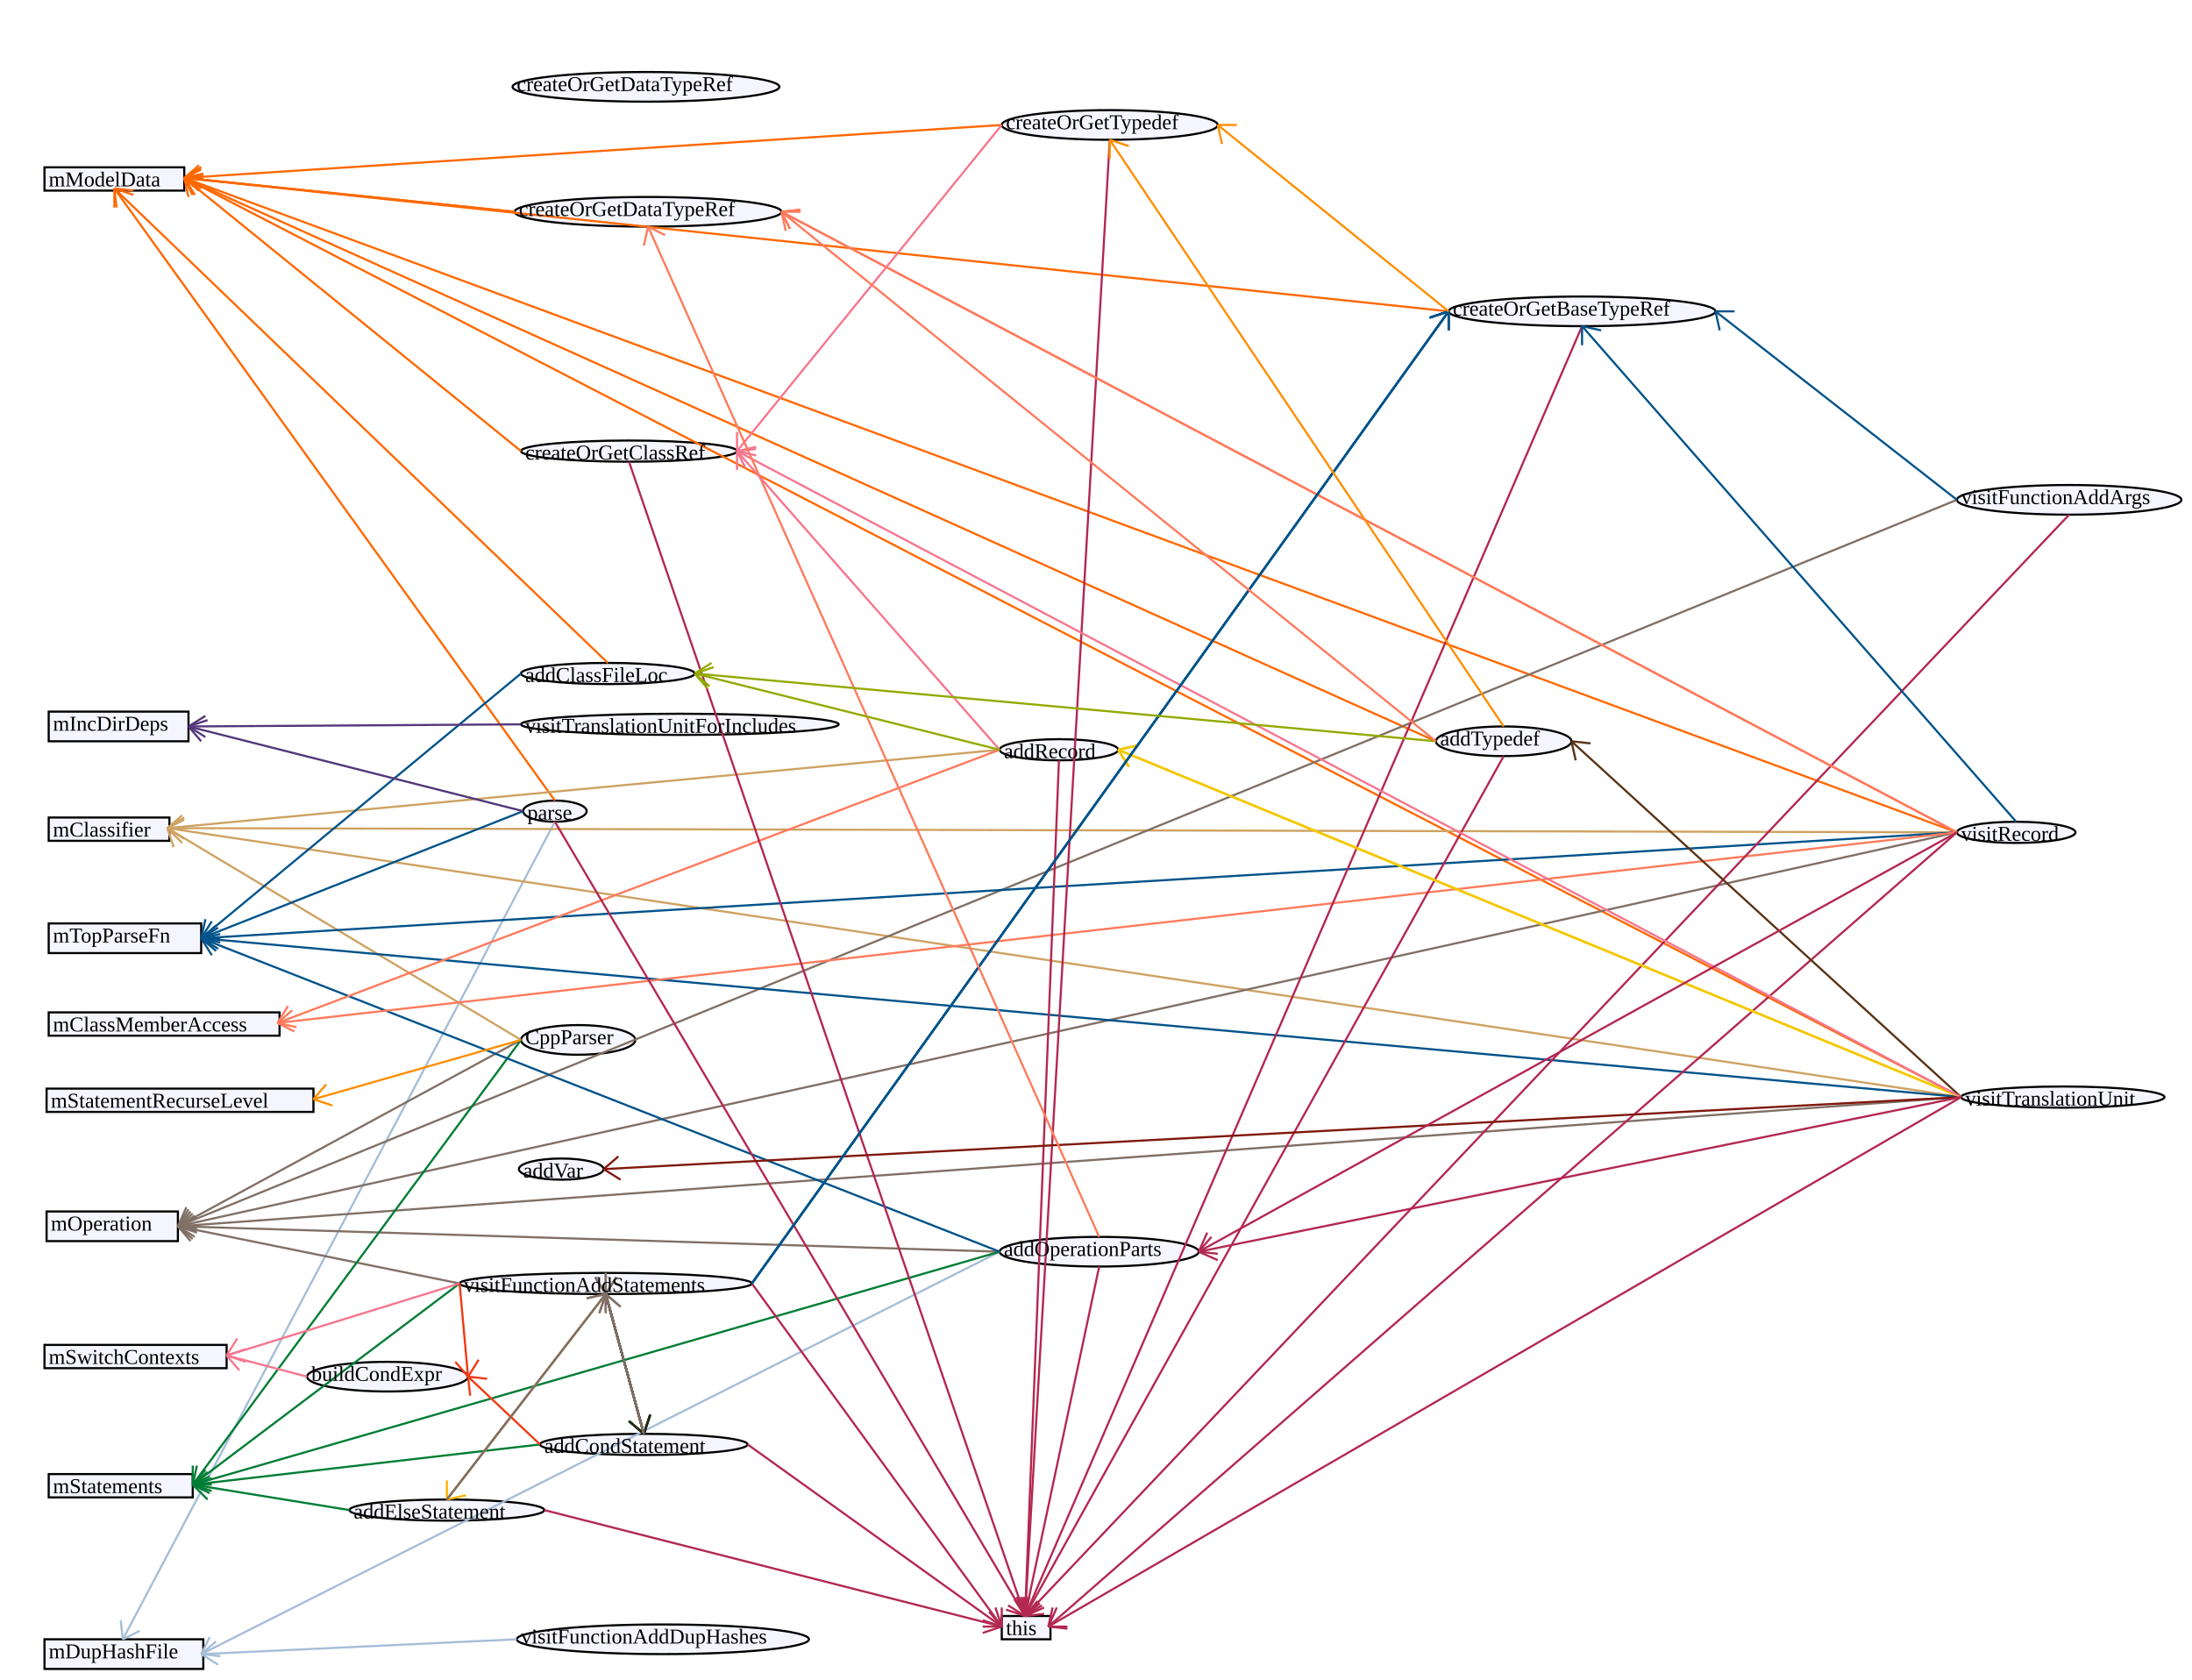
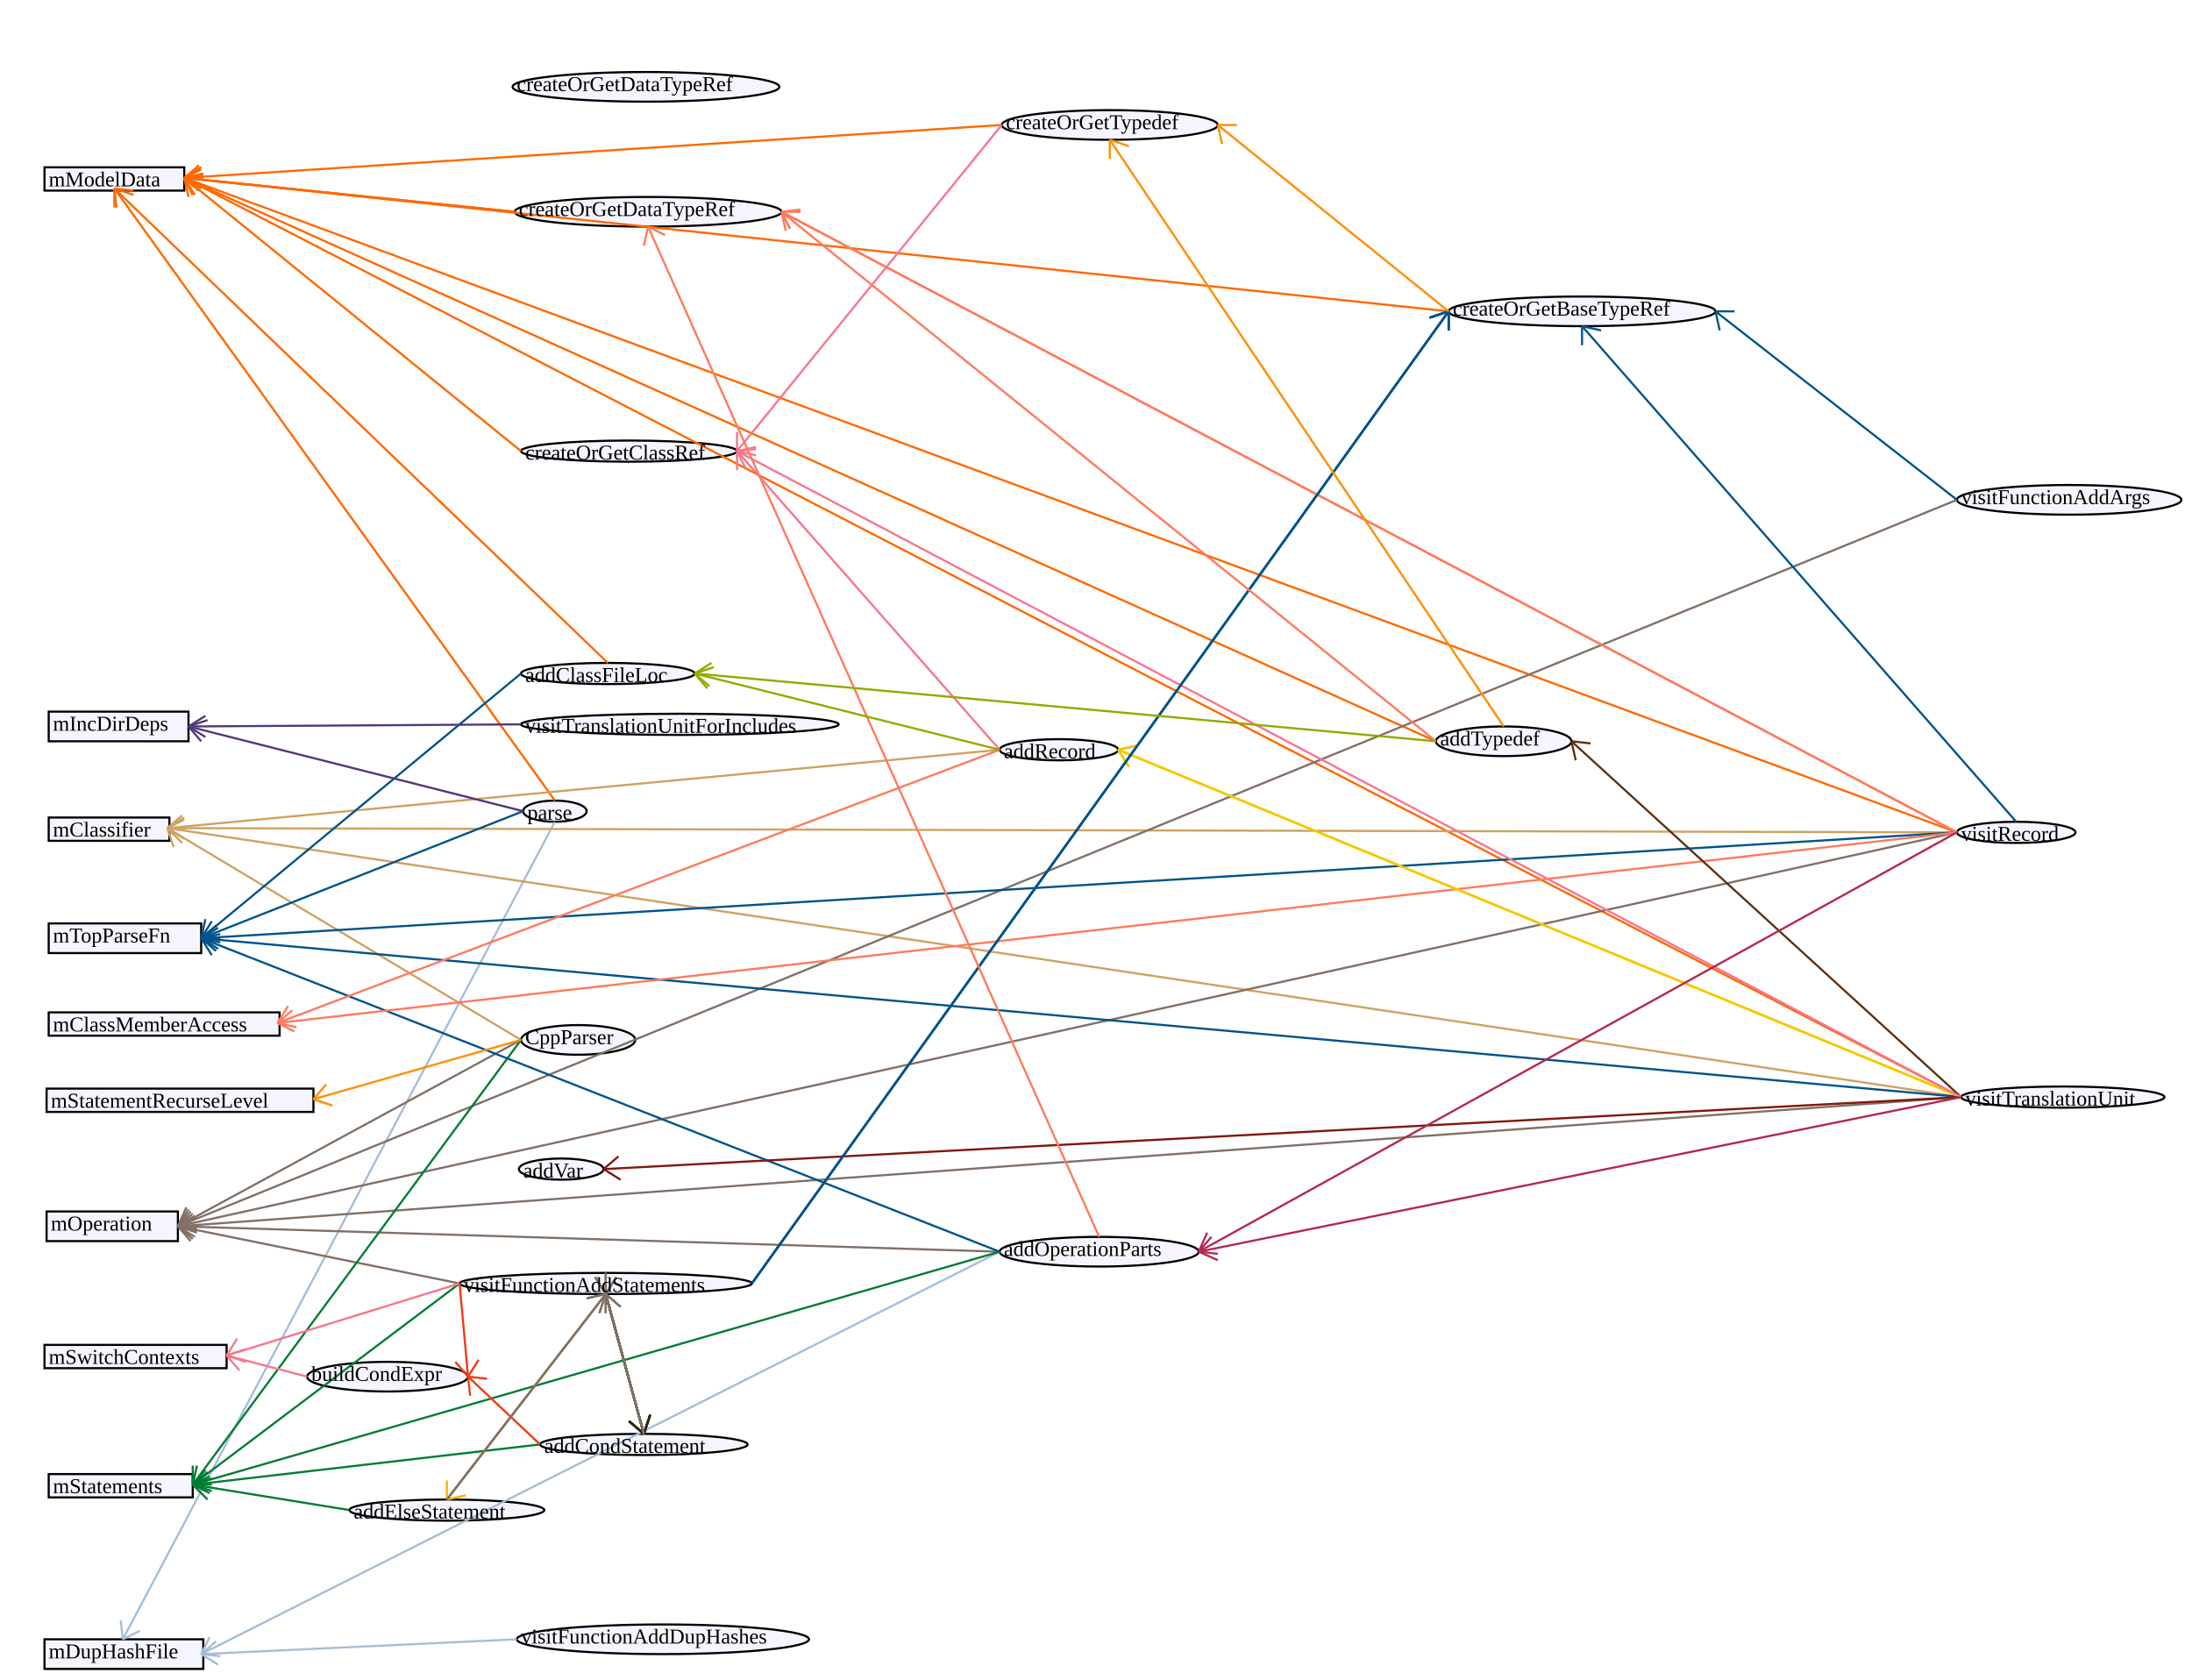
- <svg xmlns="http://www.w3.org/2000/svg" version="1.1" width="1035" height="793">
-   <g fill="#f5f5ff" stroke="#000000" style="stroke-width:1">
-     <ellipse cx="262" cy="383" rx="15" ry="5" />
-     <ellipse cx="974" cy="518" rx="48" ry="5" />
-     <ellipse cx="321" cy="342" rx="75" ry="5" />
-     <ellipse cx="952" cy="393" rx="28" ry="5" />
-     <ellipse cx="977" cy="236" rx="53" ry="7" />
-     <ellipse cx="286" cy="606" rx="69" ry="5" />
-     <ellipse cx="313" cy="774" rx="69" ry="7" />
-     <ellipse cx="297" cy="213" rx="51" ry="5" />
-     <ellipse cx="747" cy="147" rx="63" ry="7" />
-     <ellipse cx="306" cy="100" rx="63" ry="7" />
-     <ellipse cx="305" cy="41" rx="63" ry="7" />
-     <ellipse cx="524" cy="59" rx="51" ry="7" />
-     <ellipse cx="519" cy="591" rx="47" ry="7" />
-     <ellipse cx="500" cy="354" rx="28" ry="5" />
-     <ellipse cx="265" cy="552" rx="20" ry="5" />
-     <ellipse cx="287" cy="318" rx="41" ry="5" />
-     <ellipse cx="710" cy="350" rx="32" ry="7" />
-     <ellipse cx="183" cy="650" rx="38" ry="7" />
-     <ellipse cx="304" cy="682" rx="49" ry="5" />
-     <ellipse cx="211" cy="713" rx="46" ry="5" />
-     <ellipse cx="273" cy="491" rx="27" ry="7" />
-     <rect x="21" y="79" width="66" height="11" />
-     <rect x="21" y="774" width="75" height="14" />
-     <rect x="23" y="386" width="57" height="11" />
-     <rect x="22" y="572" width="62" height="14" />
-     <rect x="23" y="696" width="68" height="11" />
-     <rect x="21" y="635" width="86" height="11" />
-     <rect x="23" y="436" width="72" height="14" />
-     <rect x="23" y="478" width="109" height="11" />
-     <rect x="23" y="336" width="66" height="14" />
-     <rect x="22" y="514" width="126" height="11" />
-     <rect x="473" y="763" width="23" height="11" />
-     <g fill="#f5f5ff" stroke="#ff6800" style="stroke-width:1">
-       <line x1="54" y1="89" x2="262" y2="378" />
-       <line x1="54" y1="89" x2="63" y2="92" />
-       <line x1="54" y1="89" x2="54" y2="98" />
-       <line x1="87" y1="84" x2="926" y2="518" />
-       <line x1="87" y1="84" x2="96" y2="83" />
-       <line x1="87" y1="84" x2="91" y2="92" />
-       <line x1="87" y1="84" x2="924" y2="393" />
-       <line x1="87" y1="84" x2="96" y2="82" />
-       <line x1="87" y1="84" x2="92" y2="92" />
-       <line x1="87" y1="84" x2="246" y2="213" />
-       <line x1="87" y1="84" x2="96" y2="84" />
-       <line x1="87" y1="84" x2="89" y2="93" />
-       <line x1="87" y1="84" x2="684" y2="147" />
-       <line x1="87" y1="84" x2="95" y2="80" />
-       <line x1="87" y1="84" x2="94" y2="90" />
-       <line x1="87" y1="84" x2="243" y2="100" />
-       <line x1="87" y1="84" x2="95" y2="79" />
-       <line x1="87" y1="84" x2="94" y2="90" />
-       <line x1="87" y1="84" x2="243" y2="100" />
-       <line x1="87" y1="84" x2="95" y2="79" />
-       <line x1="87" y1="84" x2="94" y2="90" />
-       <line x1="87" y1="84" x2="473" y2="59" />
-       <line x1="87" y1="84" x2="94" y2="78" />
-       <line x1="87" y1="84" x2="95" y2="89" />
-       <line x1="54" y1="89" x2="287" y2="313" />
-       <line x1="54" y1="89" x2="63" y2="90" />
-       <line x1="54" y1="89" x2="55" y2="98" />
-       <line x1="87" y1="84" x2="678" y2="350" />
-       <line x1="87" y1="84" x2="96" y2="82" />
-       <line x1="87" y1="84" x2="91" y2="92" />
-     </g>
-     <g fill="#f5f5ff" stroke="#a6bdd7" style="stroke-width:1">
-       <line x1="58" y1="774" x2="262" y2="388" />
-       <line x1="58" y1="774" x2="57" y2="765" />
-       <line x1="58" y1="774" x2="66" y2="770" />
-       <line x1="95" y1="781" x2="244" y2="774" />
-       <line x1="95" y1="781" x2="102" y2="775" />
-       <line x1="95" y1="781" x2="103" y2="786" />
-       <line x1="95" y1="781" x2="472" y2="591" />
-       <line x1="95" y1="781" x2="99" y2="773" />
-       <line x1="95" y1="781" x2="104" y2="782" />
-     </g>
-     <g fill="#f5f5ff" stroke="#cea262" style="stroke-width:1">
-       <line x1="79" y1="391" x2="926" y2="518" />
-       <line x1="79" y1="391" x2="87" y2="387" />
-       <line x1="79" y1="391" x2="86" y2="398" />
-       <line x1="79" y1="391" x2="924" y2="393" />
-       <line x1="79" y1="391" x2="87" y2="386" />
-       <line x1="79" y1="391" x2="87" y2="396" />
-       <line x1="79" y1="391" x2="472" y2="354" />
-       <line x1="79" y1="391" x2="86" y2="385" />
-       <line x1="79" y1="391" x2="87" y2="396" />
-       <line x1="79" y1="391" x2="246" y2="491" />
-       <line x1="79" y1="391" x2="88" y2="391" />
-       <line x1="79" y1="391" x2="82" y2="400" />
-     </g>
-     <g fill="#f5f5ff" stroke="#817066" style="stroke-width:1">
-       <line x1="84" y1="579" x2="926" y2="518" />
-       <line x1="84" y1="579" x2="91" y2="573" />
-       <line x1="84" y1="579" x2="92" y2="584" />
-       <line x1="84" y1="579" x2="924" y2="393" />
-       <line x1="84" y1="579" x2="90" y2="572" />
-       <line x1="84" y1="579" x2="93" y2="582" />
-       <line x1="84" y1="579" x2="924" y2="236" />
-       <line x1="84" y1="579" x2="89" y2="571" />
-       <line x1="84" y1="579" x2="93" y2="581" />
-       <line x1="84" y1="579" x2="217" y2="606" />
-       <line x1="84" y1="579" x2="93" y2="575" />
-       <line x1="84" y1="579" x2="90" y2="586" />
-       <line x1="84" y1="579" x2="472" y2="591" />
-       <line x1="84" y1="579" x2="92" y2="574" />
-       <line x1="84" y1="579" x2="91" y2="585" />
-       <line x1="84" y1="579" x2="246" y2="491" />
-       <line x1="84" y1="579" x2="88" y2="570" />
-       <line x1="84" y1="579" x2="93" y2="580" />
-     </g>
-     <g fill="#f5f5ff" stroke="#007d34" style="stroke-width:1">
-       <line x1="91" y1="701" x2="217" y2="606" />
-       <line x1="91" y1="701" x2="93" y2="692" />
-       <line x1="91" y1="701" x2="100" y2="701" />
-       <line x1="91" y1="701" x2="472" y2="591" />
-       <line x1="91" y1="701" x2="97" y2="694" />
-       <line x1="91" y1="701" x2="100" y2="704" />
-       <line x1="91" y1="701" x2="255" y2="682" />
-       <line x1="91" y1="701" x2="98" y2="695" />
-       <line x1="91" y1="701" x2="99" y2="705" />
-       <line x1="91" y1="701" x2="165" y2="713" />
-       <line x1="91" y1="701" x2="99" y2="697" />
-       <line x1="91" y1="701" x2="98" y2="708" />
-       <line x1="91" y1="701" x2="246" y2="491" />
-       <line x1="91" y1="701" x2="91" y2="692" />
-       <line x1="91" y1="701" x2="100" y2="698" />
-     </g>
-     <g fill="#f5f5ff" stroke="#f6768e" style="stroke-width:1">
-       <line x1="107" y1="640" x2="217" y2="606" />
-       <line x1="107" y1="640" x2="112" y2="632" />
-       <line x1="107" y1="640" x2="116" y2="643" />
-       <line x1="107" y1="640" x2="145" y2="650" />
-       <line x1="107" y1="640" x2="116" y2="637" />
-       <line x1="107" y1="640" x2="113" y2="647" />
-     </g>
-     <g fill="#f5f5ff" stroke="#00538a" style="stroke-width:1">
-       <line x1="95" y1="443" x2="247" y2="383" />
-       <line x1="95" y1="443" x2="100" y2="435" />
-       <line x1="95" y1="443" x2="104" y2="445" />
-       <line x1="95" y1="443" x2="926" y2="518" />
-       <line x1="95" y1="443" x2="103" y2="438" />
-       <line x1="95" y1="443" x2="102" y2="449" />
-       <line x1="95" y1="443" x2="924" y2="393" />
-       <line x1="95" y1="443" x2="102" y2="437" />
-       <line x1="95" y1="443" x2="103" y2="448" />
-       <line x1="95" y1="443" x2="472" y2="591" />
-       <line x1="95" y1="443" x2="104" y2="441" />
-       <line x1="95" y1="443" x2="100" y2="451" />
-       <line x1="95" y1="443" x2="246" y2="318" />
-       <line x1="95" y1="443" x2="97" y2="434" />
-       <line x1="95" y1="443" x2="104" y2="443" />
-     </g>
-     <g fill="#f5f5ff" stroke="#ff7a5c" style="stroke-width:1">
-       <line x1="131" y1="483" x2="924" y2="393" />
-       <line x1="131" y1="483" x2="138" y2="477" />
-       <line x1="131" y1="483" x2="139" y2="487" />
-       <line x1="131" y1="483" x2="472" y2="354" />
-       <line x1="131" y1="483" x2="136" y2="475" />
-       <line x1="131" y1="483" x2="140" y2="485" />
-     </g>
-     <g fill="#f5f5ff" stroke="#53377a" style="stroke-width:1">
-       <line x1="89" y1="343" x2="247" y2="383" />
-       <line x1="89" y1="343" x2="98" y2="340" />
-       <line x1="89" y1="343" x2="95" y2="350" />
-       <line x1="89" y1="343" x2="246" y2="342" />
-       <line x1="89" y1="343" x2="97" y2="338" />
-       <line x1="89" y1="343" x2="97" y2="348" />
-     </g>
-     <g fill="#f5f5ff" stroke="#ff8e00" style="stroke-width:1">
-       <line x1="148" y1="519" x2="246" y2="491" />
-       <line x1="148" y1="519" x2="154" y2="512" />
-       <line x1="148" y1="519" x2="157" y2="522" />
-     </g>
-     <g fill="#f5f5ff" stroke="#b32851" style="stroke-width:1">
-       <line x1="484" y1="763" x2="262" y2="388" />
-       <line x1="484" y1="763" x2="475" y2="760" />
-       <line x1="484" y1="763" x2="484" y2="754" />
-       <line x1="495" y1="768" x2="926" y2="518" />
-       <line x1="495" y1="768" x2="499" y2="759" />
-       <line x1="495" y1="768" x2="504" y2="769" />
-       <line x1="495" y1="768" x2="924" y2="393" />
-       <line x1="495" y1="768" x2="497" y2="759" />
-       <line x1="495" y1="768" x2="504" y2="768" />
-       <line x1="484" y1="763" x2="977" y2="243" />
-       <line x1="484" y1="763" x2="485" y2="754" />
-       <line x1="484" y1="763" x2="493" y2="762" />
-       <line x1="473" y1="768" x2="355" y2="606" />
-       <line x1="473" y1="768" x2="464" y2="765" />
-       <line x1="473" y1="768" x2="473" y2="759" />
-       <line x1="484" y1="763" x2="297" y2="218" />
-       <line x1="484" y1="763" x2="476" y2="758" />
-       <line x1="484" y1="763" x2="486" y2="754" />
-       <line x1="484" y1="763" x2="747" y2="154" />
-       <line x1="484" y1="763" x2="482" y2="754" />
-       <line x1="484" y1="763" x2="492" y2="758" />
-       <line x1="484" y1="763" x2="524" y2="66" />
-       <line x1="484" y1="763" x2="479" y2="755" />
-       <line x1="484" y1="763" x2="490" y2="756" />
-       <line x1="484" y1="763" x2="519" y2="598" />
-       <line x1="484" y1="763" x2="480" y2="754" />
-       <line x1="484" y1="763" x2="491" y2="757" />
-       <line x1="484" y1="763" x2="500" y2="359" />
-       <line x1="484" y1="763" x2="479" y2="755" />
-       <line x1="484" y1="763" x2="490" y2="756" />
-       <line x1="484" y1="763" x2="710" y2="357" />
-       <line x1="484" y1="763" x2="483" y2="754" />
-       <line x1="484" y1="763" x2="493" y2="759" />
-       <line x1="473" y1="768" x2="353" y2="682" />
-       <line x1="473" y1="768" x2="464" y2="768" />
-       <line x1="473" y1="768" x2="470" y2="759" />
-       <line x1="473" y1="768" x2="257" y2="713" />
-       <line x1="473" y1="768" x2="464" y2="771" />
-       <line x1="473" y1="768" x2="467" y2="761" />
-     </g>
-     <g fill="#f5f5ff" stroke="#f4c800" style="stroke-width:1">
-       <line x1="528" y1="354" x2="926" y2="518" />
-       <line x1="528" y1="354" x2="537" y2="352" />
-       <line x1="528" y1="354" x2="533" y2="362" />
-       <line x1="528" y1="354" x2="926" y2="518" />
-       <line x1="528" y1="354" x2="537" y2="352" />
-       <line x1="528" y1="354" x2="533" y2="362" />
-       <line x1="528" y1="354" x2="926" y2="518" />
-       <line x1="528" y1="354" x2="537" y2="352" />
-       <line x1="528" y1="354" x2="533" y2="362" />
-     </g>
-     <g fill="#f5f5ff" stroke="#593315" style="stroke-width:1">
-       <line x1="742" y1="350" x2="926" y2="518" />
-       <line x1="742" y1="350" x2="751" y2="351" />
-       <line x1="742" y1="350" x2="744" y2="359" />
-     </g>
-     <g fill="#f5f5ff" stroke="#7f180d" style="stroke-width:1">
-       <line x1="285" y1="552" x2="926" y2="518" />
-       <line x1="285" y1="552" x2="292" y2="546" />
-       <line x1="285" y1="552" x2="293" y2="557" />
-     </g>
-     <g fill="#f5f5ff" stroke="#f6768e" style="stroke-width:1">
-       <line x1="348" y1="213" x2="926" y2="518" />
-       <line x1="348" y1="213" x2="357" y2="212" />
-       <line x1="348" y1="213" x2="352" y2="221" />
-     </g>
-     <g fill="#f5f5ff" stroke="#b32851" style="stroke-width:1">
-       <line x1="566" y1="591" x2="926" y2="518" />
-       <line x1="566" y1="591" x2="572" y2="584" />
-       <line x1="566" y1="591" x2="575" y2="595" />
-     </g>
-     <g fill="#f5f5ff" stroke="#ff7a5c" style="stroke-width:1">
-       <line x1="369" y1="100" x2="924" y2="393" />
-       <line x1="369" y1="100" x2="378" y2="99" />
-       <line x1="369" y1="100" x2="373" y2="108" />
-       <line x1="369" y1="100" x2="924" y2="393" />
-       <line x1="369" y1="100" x2="378" y2="99" />
-       <line x1="369" y1="100" x2="373" y2="108" />
-     </g>
-     <g fill="#f5f5ff" stroke="#b32851" style="stroke-width:1">
-       <line x1="566" y1="591" x2="924" y2="393" />
-       <line x1="566" y1="591" x2="570" y2="582" />
-       <line x1="566" y1="591" x2="575" y2="592" />
-     </g>
-     <g fill="#f5f5ff" stroke="#00538a" style="stroke-width:1">
-       <line x1="747" y1="154" x2="952" y2="388" />
-       <line x1="747" y1="154" x2="756" y2="156" />
-       <line x1="747" y1="154" x2="747" y2="163" />
-       <line x1="810" y1="147" x2="924" y2="236" />
-       <line x1="810" y1="147" x2="819" y2="147" />
-       <line x1="810" y1="147" x2="812" y2="156" />
-     </g>
-     <g fill="#f5f5ff" stroke="#232c16" style="stroke-width:1">
-       <line x1="304" y1="677" x2="286" y2="611" />
-       <line x1="304" y1="677" x2="297" y2="671" />
-       <line x1="304" y1="677" x2="307" y2="668" />
-       <line x1="304" y1="677" x2="286" y2="611" />
-       <line x1="304" y1="677" x2="297" y2="671" />
-       <line x1="304" y1="677" x2="307" y2="668" />
-     </g>
-     <g fill="#f5f5ff" stroke="#f13a13" style="stroke-width:1">
-       <line x1="221" y1="650" x2="217" y2="606" />
-       <line x1="221" y1="650" x2="215" y2="643" />
-       <line x1="221" y1="650" x2="226" y2="642" />
-     </g>
-     <g fill="#f5f5ff" stroke="#232c16" style="stroke-width:1">
-       <line x1="304" y1="677" x2="286" y2="611" />
-       <line x1="304" y1="677" x2="297" y2="671" />
-       <line x1="304" y1="677" x2="307" y2="668" />
-       <line x1="304" y1="677" x2="286" y2="611" />
-       <line x1="304" y1="677" x2="297" y2="671" />
-       <line x1="304" y1="677" x2="307" y2="668" />
-       <line x1="304" y1="677" x2="286" y2="611" />
-       <line x1="304" y1="677" x2="297" y2="671" />
-       <line x1="304" y1="677" x2="307" y2="668" />
-     </g>
-     <g fill="#f5f5ff" stroke="#ffb300" style="stroke-width:1">
-       <line x1="211" y1="708" x2="286" y2="611" />
-       <line x1="211" y1="708" x2="211" y2="699" />
-       <line x1="211" y1="708" x2="220" y2="706" />
-     </g>
-     <g fill="#f5f5ff" stroke="#00538a" style="stroke-width:1">
-       <line x1="684" y1="147" x2="355" y2="606" />
-       <line x1="684" y1="147" x2="684" y2="156" />
-       <line x1="684" y1="147" x2="675" y2="150" />
-     </g>
-     <g fill="#f5f5ff" stroke="#817066" style="stroke-width:1">
-       <line x1="286" y1="611" x2="286" y2="601" />
-       <line x1="286" y1="611" x2="281" y2="603" />
-       <line x1="286" y1="611" x2="291" y2="603" />
-       <line x1="286" y1="611" x2="286" y2="601" />
-       <line x1="286" y1="611" x2="281" y2="603" />
-       <line x1="286" y1="611" x2="291" y2="603" />
-     </g>
-     <g fill="#f5f5ff" stroke="#00538a" style="stroke-width:1">
-       <line x1="684" y1="147" x2="355" y2="606" />
-       <line x1="684" y1="147" x2="684" y2="156" />
-       <line x1="684" y1="147" x2="675" y2="150" />
-       <line x1="684" y1="147" x2="355" y2="606" />
-       <line x1="684" y1="147" x2="684" y2="156" />
-       <line x1="684" y1="147" x2="675" y2="150" />
-       <line x1="684" y1="147" x2="355" y2="606" />
-       <line x1="684" y1="147" x2="684" y2="156" />
-       <line x1="684" y1="147" x2="675" y2="150" />
-     </g>
-     <g fill="#f5f5ff" stroke="#ff8e00" style="stroke-width:1">
-       <line x1="575" y1="59" x2="684" y2="147" />
-       <line x1="575" y1="59" x2="584" y2="59" />
-       <line x1="575" y1="59" x2="577" y2="68" />
-     </g>
-     <g fill="#f5f5ff" stroke="#f6768e" style="stroke-width:1">
-       <line x1="348" y1="213" x2="473" y2="59" />
-       <line x1="348" y1="213" x2="348" y2="204" />
-       <line x1="348" y1="213" x2="357" y2="211" />
-     </g>
-     <g fill="#f5f5ff" stroke="#ff7a5c" style="stroke-width:1">
-       <line x1="306" y1="107" x2="519" y2="584" />
-       <line x1="306" y1="107" x2="314" y2="111" />
-       <line x1="306" y1="107" x2="304" y2="116" />
-     </g>
-     <g fill="#f5f5ff" stroke="#f6768e" style="stroke-width:1">
-       <line x1="348" y1="213" x2="472" y2="354" />
-       <line x1="348" y1="213" x2="357" y2="215" />
-       <line x1="348" y1="213" x2="348" y2="222" />
-     </g>
-     <g fill="#f5f5ff" stroke="#93aa00" style="stroke-width:1">
-       <line x1="328" y1="318" x2="472" y2="354" />
-       <line x1="328" y1="318" x2="337" y2="315" />
-       <line x1="328" y1="318" x2="334" y2="325" />
-     </g>
-     <g fill="#f5f5ff" stroke="#ff8e00" style="stroke-width:1">
-       <line x1="524" y1="66" x2="710" y2="343" />
-       <line x1="524" y1="66" x2="533" y2="69" />
-       <line x1="524" y1="66" x2="524" y2="75" />
-     </g>
-     <g fill="#f5f5ff" stroke="#93aa00" style="stroke-width:1">
-       <line x1="328" y1="318" x2="678" y2="350" />
-       <line x1="328" y1="318" x2="336" y2="313" />
-       <line x1="328" y1="318" x2="335" y2="324" />
-     </g>
-     <g fill="#f5f5ff" stroke="#ff7a5c" style="stroke-width:1">
-       <line x1="369" y1="100" x2="678" y2="350" />
-       <line x1="369" y1="100" x2="378" y2="100" />
-       <line x1="369" y1="100" x2="371" y2="109" />
-     </g>
-     <g fill="#f5f5ff" stroke="#f13a13" style="stroke-width:1">
-       <line x1="221" y1="650" x2="255" y2="682" />
-       <line x1="221" y1="650" x2="230" y2="651" />
-       <line x1="221" y1="650" x2="222" y2="659" />
-     </g>
-     <g fill="#f5f5ff" stroke="#817066" style="stroke-width:1">
-       <line x1="286" y1="611" x2="304" y2="677" />
-       <line x1="286" y1="611" x2="293" y2="617" />
-       <line x1="286" y1="611" x2="283" y2="620" />
-       <line x1="286" y1="611" x2="304" y2="677" />
-       <line x1="286" y1="611" x2="293" y2="617" />
-       <line x1="286" y1="611" x2="283" y2="620" />
-       <line x1="286" y1="611" x2="211" y2="708" />
-       <line x1="286" y1="611" x2="286" y2="620" />
-       <line x1="286" y1="611" x2="277" y2="613" />
-       <line x1="286" y1="611" x2="211" y2="708" />
-       <line x1="286" y1="611" x2="286" y2="620" />
-       <line x1="286" y1="611" x2="277" y2="613" />
-     </g>
-   </g>
-   <g font-size="10" stroke="none">
-     <text x="249" y="387">parse</text>
-     <text x="928" y="522">visitTranslationUnit</text>
-     <text x="248" y="346">visitTranslationUnitForIncludes</text>
-     <text x="926" y="397">visitRecord</text>
-     <text x="926" y="238">visitFunctionAddArgs</text>
-     <text x="219" y="610">visitFunctionAddStatements</text>
-     <text x="246" y="776">visitFunctionAddDupHashes</text>
-     <text x="248" y="217">createOrGetClassRef</text>
-     <text x="686" y="149">createOrGetBaseTypeRef</text>
-     <text x="245" y="102">createOrGetDataTypeRef</text>
-     <text x="244" y="43">createOrGetDataTypeRef</text>
-     <text x="475" y="61">createOrGetTypedef</text>
-     <text x="474" y="593">addOperationParts</text>
-     <text x="474" y="358">addRecord</text>
-     <text x="247" y="556">addVar</text>
-     <text x="248" y="322">addClassFileLoc</text>
-     <text x="680" y="352">addTypedef</text>
-     <text x="147" y="652">buildCondExpr</text>
-     <text x="257" y="686">addCondStatement</text>
-     <text x="167" y="717">addElseStatement</text>
-     <text x="248" y="493">CppParser</text>
-     <text x="23" y="88">mModelData</text>
-     <text x="23" y="783">mDupHashFile</text>
-     <text x="25" y="395">mClassifier</text>
-     <text x="24" y="581">mOperation</text>
-     <text x="25" y="705">mStatements</text>
-     <text x="23" y="644">mSwitchContexts</text>
-     <text x="25" y="445">mTopParseFn</text>
-     <text x="25" y="487">mClassMemberAccess</text>
-     <text x="25" y="345">mIncDirDeps</text>
-     <text x="24" y="523">mStatementRecurseLevel</text>
-     <text x="475" y="772">this</text>
-   </g>
+ <svg xmlns="http://www.w3.org/2000/svg" version="1.1" width="1035" height="793" id="svg2">
+   <defs id="defs756" />
+   <ellipse style="fill:#f5f5ff;stroke:#000000;stroke-width:1" id="ellipse6" ry="5" rx="15" cy="383" cx="262" />
+   <ellipse style="fill:#f5f5ff;stroke:#000000;stroke-width:1" id="ellipse8" ry="5" rx="48" cy="518" cx="974" />
+   <ellipse style="fill:#f5f5ff;stroke:#000000;stroke-width:1" id="ellipse10" ry="5" rx="75" cy="342" cx="321" />
+   <ellipse style="fill:#f5f5ff;stroke:#000000;stroke-width:1" id="ellipse12" ry="5" rx="28" cy="393" cx="952" />
+   <ellipse style="fill:#f5f5ff;stroke:#000000;stroke-width:1" id="ellipse14" ry="7" rx="53" cy="236" cx="977" />
+   <ellipse style="fill:#f5f5ff;stroke:#000000;stroke-width:1" id="ellipse16" ry="5" rx="69" cy="606" cx="286" />
+   <ellipse style="fill:#f5f5ff;stroke:#000000;stroke-width:1" id="ellipse18" ry="7" rx="69" cy="774" cx="313" />
+   <ellipse style="fill:#f5f5ff;stroke:#000000;stroke-width:1" id="ellipse20" ry="5" rx="51" cy="213" cx="297" />
+   <ellipse style="fill:#f5f5ff;stroke:#000000;stroke-width:1" id="ellipse22" ry="7" rx="63" cy="147" cx="747" />
+   <ellipse style="fill:#f5f5ff;stroke:#000000;stroke-width:1" id="ellipse24" ry="7" rx="63" cy="100" cx="306" />
+   <ellipse style="fill:#f5f5ff;stroke:#000000;stroke-width:1" id="ellipse26" ry="7" rx="63" cy="41" cx="305" />
+   <ellipse style="fill:#f5f5ff;stroke:#000000;stroke-width:1" id="ellipse28" ry="7" rx="51" cy="59" cx="524" />
+   <ellipse style="fill:#f5f5ff;stroke:#000000;stroke-width:1" id="ellipse30" ry="7" rx="47" cy="591" cx="519" />
+   <ellipse style="fill:#f5f5ff;stroke:#000000;stroke-width:1" id="ellipse32" ry="5" rx="28" cy="354" cx="500" />
+   <ellipse style="fill:#f5f5ff;stroke:#000000;stroke-width:1" id="ellipse34" ry="5" rx="20" cy="552" cx="265" />
+   <ellipse style="fill:#f5f5ff;stroke:#000000;stroke-width:1" id="ellipse36" ry="5" rx="41" cy="318" cx="287" />
+   <ellipse style="fill:#f5f5ff;stroke:#000000;stroke-width:1" id="ellipse38" ry="7" rx="32" cy="350" cx="710" />
+   <ellipse style="fill:#f5f5ff;stroke:#000000;stroke-width:1" id="ellipse40" ry="7" rx="38" cy="650" cx="183" />
+   <ellipse style="fill:#f5f5ff;stroke:#000000;stroke-width:1" id="ellipse42" ry="5" rx="49" cy="682" cx="304" />
+   <ellipse style="fill:#f5f5ff;stroke:#000000;stroke-width:1" id="ellipse44" ry="5" rx="46" cy="713" cx="211" />
+   <ellipse style="fill:#f5f5ff;stroke:#000000;stroke-width:1" id="ellipse46" ry="7" rx="27" cy="491" cx="273" />
+   <rect style="fill:#f5f5ff;stroke:#000000;stroke-width:1" id="rect48" height="11" width="66" y="79" x="21" />
+   <rect style="fill:#f5f5ff;stroke:#000000;stroke-width:1" id="rect50" height="14" width="75" y="774" x="21" />
+   <rect style="fill:#f5f5ff;stroke:#000000;stroke-width:1" id="rect52" height="11" width="57" y="386" x="23" />
+   <rect style="fill:#f5f5ff;stroke:#000000;stroke-width:1" id="rect54" height="14" width="62" y="572" x="22" />
+   <rect style="fill:#f5f5ff;stroke:#000000;stroke-width:1" id="rect56" height="11" width="68" y="696" x="23" />
+   <rect style="fill:#f5f5ff;stroke:#000000;stroke-width:1" id="rect58" height="11" width="86" y="635" x="21" />
+   <rect style="fill:#f5f5ff;stroke:#000000;stroke-width:1" id="rect60" height="14" width="72" y="436" x="23" />
+   <rect style="fill:#f5f5ff;stroke:#000000;stroke-width:1" id="rect62" height="11" width="109" y="478" x="23" />
+   <rect style="fill:#f5f5ff;stroke:#000000;stroke-width:1" id="rect64" height="14" width="66" y="336" x="23" />
+   <rect style="fill:#f5f5ff;stroke:#000000;stroke-width:1" id="rect66" height="11" width="126" y="514" x="22" />
+   <g id="g70" style="fill:#f5f5ff;stroke:#ff6800;stroke-width:1">
+     <line id="line72" y2="378" x2="262" y1="89" x1="54" />
+     <line id="line74" y2="92" x2="63" y1="89" x1="54" />
+     <line id="line76" y2="98" x2="54" y1="89" x1="54" />
+     <line id="line78" y2="518" x2="926" y1="84" x1="87" />
+     <line id="line80" y2="83" x2="96" y1="84" x1="87" />
+     <line id="line82" y2="92" x2="91" y1="84" x1="87" />
+     <line id="line84" y2="393" x2="924" y1="84" x1="87" />
+     <line id="line86" y2="82" x2="96" y1="84" x1="87" />
+     <line id="line88" y2="92" x2="92" y1="84" x1="87" />
+     <line id="line90" y2="213" x2="246" y1="84" x1="87" />
+     <line id="line92" y2="84" x2="96" y1="84" x1="87" />
+     <line id="line94" y2="93" x2="89" y1="84" x1="87" />
+     <line id="line96" y2="147" x2="684" y1="84" x1="87" />
+     <line id="line98" y2="80" x2="95" y1="84" x1="87" />
+     <line id="line100" y2="90" x2="94" y1="84" x1="87" />
+     <line id="line102" y2="100" x2="243" y1="84" x1="87" />
+     <line id="line104" y2="79" x2="95" y1="84" x1="87" />
+     <line id="line106" y2="90" x2="94" y1="84" x1="87" />
+     <line id="line108" y2="100" x2="243" y1="84" x1="87" />
+     <line id="line110" y2="79" x2="95" y1="84" x1="87" />
+     <line id="line112" y2="90" x2="94" y1="84" x1="87" />
+     <line id="line114" y2="59" x2="473" y1="84" x1="87" />
+     <line id="line116" y2="78" x2="94" y1="84" x1="87" />
+     <line id="line118" y2="89" x2="95" y1="84" x1="87" />
+     <line id="line120" y2="313" x2="287" y1="89" x1="54" />
+     <line id="line122" y2="90" x2="63" y1="89" x1="54" />
+     <line id="line124" y2="98" x2="55" y1="89" x1="54" />
+     <line id="line126" y2="350" x2="678" y1="84" x1="87" />
+     <line id="line128" y2="82" x2="96" y1="84" x1="87" />
+     <line id="line130" y2="92" x2="91" y1="84" x1="87" />
+   </g>
+   <g id="g132" style="fill:#f5f5ff;stroke:#a6bdd7;stroke-width:1">
+     <line id="line134" y2="388" x2="262" y1="774" x1="58" />
+     <line id="line136" y2="765" x2="57" y1="774" x1="58" />
+     <line id="line138" y2="770" x2="66" y1="774" x1="58" />
+     <line id="line140" y2="774" x2="244" y1="781" x1="95" />
+     <line id="line142" y2="775" x2="102" y1="781" x1="95" />
+     <line id="line144" y2="786" x2="103" y1="781" x1="95" />
+     <line id="line146" y2="591" x2="472" y1="781" x1="95" />
+     <line id="line148" y2="773" x2="99" y1="781" x1="95" />
+     <line id="line150" y2="782" x2="104" y1="781" x1="95" />
+   </g>
+   <g id="g152" style="fill:#f5f5ff;stroke:#cea262;stroke-width:1">
+     <line id="line154" y2="518" x2="926" y1="391" x1="79" />
+     <line id="line156" y2="387" x2="87" y1="391" x1="79" />
+     <line id="line158" y2="398" x2="86" y1="391" x1="79" />
+     <line id="line160" y2="393" x2="924" y1="391" x1="79" />
+     <line id="line162" y2="386" x2="87" y1="391" x1="79" />
+     <line id="line164" y2="396" x2="87" y1="391" x1="79" />
+     <line id="line166" y2="354" x2="472" y1="391" x1="79" />
+     <line id="line168" y2="385" x2="86" y1="391" x1="79" />
+     <line id="line170" y2="396" x2="87" y1="391" x1="79" />
+     <line id="line172" y2="491" x2="246" y1="391" x1="79" />
+     <line id="line174" y2="391" x2="88" y1="391" x1="79" />
+     <line id="line176" y2="400" x2="82" y1="391" x1="79" />
+   </g>
+   <g id="g178" style="fill:#f5f5ff;stroke:#817066;stroke-width:1">
+     <line id="line180" y2="518" x2="926" y1="579" x1="84" />
+     <line id="line182" y2="573" x2="91" y1="579" x1="84" />
+     <line id="line184" y2="584" x2="92" y1="579" x1="84" />
+     <line id="line186" y2="393" x2="924" y1="579" x1="84" />
+     <line id="line188" y2="572" x2="90" y1="579" x1="84" />
+     <line id="line190" y2="582" x2="93" y1="579" x1="84" />
+     <line id="line192" y2="236" x2="924" y1="579" x1="84" />
+     <line id="line194" y2="571" x2="89" y1="579" x1="84" />
+     <line id="line196" y2="581" x2="93" y1="579" x1="84" />
+     <line id="line198" y2="606" x2="217" y1="579" x1="84" />
+     <line id="line200" y2="575" x2="93" y1="579" x1="84" />
+     <line id="line202" y2="586" x2="90" y1="579" x1="84" />
+     <line id="line204" y2="591" x2="472" y1="579" x1="84" />
+     <line id="line206" y2="574" x2="92" y1="579" x1="84" />
+     <line id="line208" y2="585" x2="91" y1="579" x1="84" />
+     <line id="line210" y2="491" x2="246" y1="579" x1="84" />
+     <line id="line212" y2="570" x2="88" y1="579" x1="84" />
+     <line id="line214" y2="580" x2="93" y1="579" x1="84" />
+   </g>
+   <g id="g216" style="fill:#f5f5ff;stroke:#007d34;stroke-width:1">
+     <line id="line218" y2="606" x2="217" y1="701" x1="91" />
+     <line id="line220" y2="692" x2="93" y1="701" x1="91" />
+     <line id="line222" y2="701" x2="100" y1="701" x1="91" />
+     <line id="line224" y2="591" x2="472" y1="701" x1="91" />
+     <line id="line226" y2="694" x2="97" y1="701" x1="91" />
+     <line id="line228" y2="704" x2="100" y1="701" x1="91" />
+     <line id="line230" y2="682" x2="255" y1="701" x1="91" />
+     <line id="line232" y2="695" x2="98" y1="701" x1="91" />
+     <line id="line234" y2="705" x2="99" y1="701" x1="91" />
+     <line id="line236" y2="713" x2="165" y1="701" x1="91" />
+     <line id="line238" y2="697" x2="99" y1="701" x1="91" />
+     <line id="line240" y2="708" x2="98" y1="701" x1="91" />
+     <line id="line242" y2="491" x2="246" y1="701" x1="91" />
+     <line id="line244" y2="692" x2="91" y1="701" x1="91" />
+     <line id="line246" y2="698" x2="100" y1="701" x1="91" />
+   </g>
+   <g id="g248" style="fill:#f5f5ff;stroke:#f6768e;stroke-width:1">
+     <line id="line250" y2="606" x2="217" y1="640" x1="107" />
+     <line id="line252" y2="632" x2="112" y1="640" x1="107" />
+     <line id="line254" y2="643" x2="116" y1="640" x1="107" />
+     <line id="line256" y2="650" x2="145" y1="640" x1="107" />
+     <line id="line258" y2="637" x2="116" y1="640" x1="107" />
+     <line id="line260" y2="647" x2="113" y1="640" x1="107" />
+   </g>
+   <g id="g262" style="fill:#f5f5ff;stroke:#00538a;stroke-width:1">
+     <line id="line264" y2="383" x2="247" y1="443" x1="95" />
+     <line id="line266" y2="435" x2="100" y1="443" x1="95" />
+     <line id="line268" y2="445" x2="104" y1="443" x1="95" />
+     <line id="line270" y2="518" x2="926" y1="443" x1="95" />
+     <line id="line272" y2="438" x2="103" y1="443" x1="95" />
+     <line id="line274" y2="449" x2="102" y1="443" x1="95" />
+     <line id="line276" y2="393" x2="924" y1="443" x1="95" />
+     <line id="line278" y2="437" x2="102" y1="443" x1="95" />
+     <line id="line280" y2="448" x2="103" y1="443" x1="95" />
+     <line id="line282" y2="591" x2="472" y1="443" x1="95" />
+     <line id="line284" y2="441" x2="104" y1="443" x1="95" />
+     <line id="line286" y2="451" x2="100" y1="443" x1="95" />
+     <line id="line288" y2="318" x2="246" y1="443" x1="95" />
+     <line id="line290" y2="434" x2="97" y1="443" x1="95" />
+     <line id="line292" y2="443" x2="104" y1="443" x1="95" />
+   </g>
+   <g id="g294" style="fill:#f5f5ff;stroke:#ff7a5c;stroke-width:1">
+     <line id="line296" y2="393" x2="924" y1="483" x1="131" />
+     <line id="line298" y2="477" x2="138" y1="483" x1="131" />
+     <line id="line300" y2="487" x2="139" y1="483" x1="131" />
+     <line id="line302" y2="354" x2="472" y1="483" x1="131" />
+     <line id="line304" y2="475" x2="136" y1="483" x1="131" />
+     <line id="line306" y2="485" x2="140" y1="483" x1="131" />
+   </g>
+   <g id="g308" style="fill:#f5f5ff;stroke:#53377a;stroke-width:1">
+     <line id="line310" y2="383" x2="247" y1="343" x1="89" />
+     <line id="line312" y2="340" x2="98" y1="343" x1="89" />
+     <line id="line314" y2="350" x2="95" y1="343" x1="89" />
+     <line id="line316" y2="342" x2="246" y1="343" x1="89" />
+     <line id="line318" y2="338" x2="97" y1="343" x1="89" />
+     <line id="line320" y2="348" x2="97" y1="343" x1="89" />
+   </g>
+   <g id="g322" style="fill:#f5f5ff;stroke:#ff8e00;stroke-width:1">
+     <line id="line324" y2="491" x2="246" y1="519" x1="148" />
+     <line id="line326" y2="512" x2="154" y1="519" x1="148" />
+     <line id="line328" y2="522" x2="157" y1="519" x1="148" />
+   </g>
+   <g id="g410" style="fill:#f5f5ff;stroke:#f4c800;stroke-width:1">
+     <line id="line412" y2="518" x2="926" y1="354" x1="528" />
+     <line id="line414" y2="352" x2="537" y1="354" x1="528" />
+     <line id="line416" y2="362" x2="533" y1="354" x1="528" />
+     <line id="line418" y2="518" x2="926" y1="354" x1="528" />
+     <line id="line420" y2="352" x2="537" y1="354" x1="528" />
+     <line id="line422" y2="362" x2="533" y1="354" x1="528" />
+     <line id="line424" y2="518" x2="926" y1="354" x1="528" />
+     <line id="line426" y2="352" x2="537" y1="354" x1="528" />
+     <line id="line428" y2="362" x2="533" y1="354" x1="528" />
+   </g>
+   <g id="g430" style="fill:#f5f5ff;stroke:#593315;stroke-width:1">
+     <line id="line432" y2="518" x2="926" y1="350" x1="742" />
+     <line id="line434" y2="351" x2="751" y1="350" x1="742" />
+     <line id="line436" y2="359" x2="744" y1="350" x1="742" />
+   </g>
+   <g id="g438" style="fill:#f5f5ff;stroke:#7f180d;stroke-width:1">
+     <line id="line440" y2="518" x2="926" y1="552" x1="285" />
+     <line id="line442" y2="546" x2="292" y1="552" x1="285" />
+     <line id="line444" y2="557" x2="293" y1="552" x1="285" />
+   </g>
+   <g id="g446" style="fill:#f5f5ff;stroke:#f6768e;stroke-width:1">
+     <line id="line448" y2="518" x2="926" y1="213" x1="348" />
+     <line id="line450" y2="212" x2="357" y1="213" x1="348" />
+     <line id="line452" y2="221" x2="352" y1="213" x1="348" />
+   </g>
+   <g id="g454" style="fill:#f5f5ff;stroke:#b32851;stroke-width:1">
+     <line id="line456" y2="518" x2="926" y1="591" x1="566" />
+     <line id="line458" y2="584" x2="572" y1="591" x1="566" />
+     <line id="line460" y2="595" x2="575" y1="591" x1="566" />
+   </g>
+   <g id="g462" style="fill:#f5f5ff;stroke:#ff7a5c;stroke-width:1">
+     <line id="line464" y2="393" x2="924" y1="100" x1="369" />
+     <line id="line466" y2="99" x2="378" y1="100" x1="369" />
+     <line id="line468" y2="108" x2="373" y1="100" x1="369" />
+     <line id="line470" y2="393" x2="924" y1="100" x1="369" />
+     <line id="line472" y2="99" x2="378" y1="100" x1="369" />
+     <line id="line474" y2="108" x2="373" y1="100" x1="369" />
+   </g>
+   <g id="g476" style="fill:#f5f5ff;stroke:#b32851;stroke-width:1">
+     <line id="line478" y2="393" x2="924" y1="591" x1="566" />
+     <line id="line480" y2="582" x2="570" y1="591" x1="566" />
+     <line id="line482" y2="592" x2="575" y1="591" x1="566" />
+   </g>
+   <g id="g484" style="fill:#f5f5ff;stroke:#00538a;stroke-width:1">
+     <line id="line486" y2="388" x2="952" y1="154" x1="747" />
+     <line id="line488" y2="156" x2="756" y1="154" x1="747" />
+     <line id="line490" y2="163" x2="747" y1="154" x1="747" />
+     <line id="line492" y2="236" x2="924" y1="147" x1="810" />
+     <line id="line494" y2="147" x2="819" y1="147" x1="810" />
+     <line id="line496" y2="156" x2="812" y1="147" x1="810" />
+   </g>
+   <g id="g498" style="fill:#f5f5ff;stroke:#232c16;stroke-width:1">
+     <line id="line500" y2="611" x2="286" y1="677" x1="304" />
+     <line id="line502" y2="671" x2="297" y1="677" x1="304" />
+     <line id="line504" y2="668" x2="307" y1="677" x1="304" />
+     <line id="line506" y2="611" x2="286" y1="677" x1="304" />
+     <line id="line508" y2="671" x2="297" y1="677" x1="304" />
+     <line id="line510" y2="668" x2="307" y1="677" x1="304" />
+   </g>
+   <g id="g512" style="fill:#f5f5ff;stroke:#f13a13;stroke-width:1">
+     <line id="line514" y2="606" x2="217" y1="650" x1="221" />
+     <line id="line516" y2="643" x2="215" y1="650" x1="221" />
+     <line id="line518" y2="642" x2="226" y1="650" x1="221" />
+   </g>
+   <g id="g520" style="fill:#f5f5ff;stroke:#232c16;stroke-width:1">
+     <line id="line522" y2="611" x2="286" y1="677" x1="304" />
+     <line id="line524" y2="671" x2="297" y1="677" x1="304" />
+     <line id="line526" y2="668" x2="307" y1="677" x1="304" />
+     <line id="line528" y2="611" x2="286" y1="677" x1="304" />
+     <line id="line530" y2="671" x2="297" y1="677" x1="304" />
+     <line id="line532" y2="668" x2="307" y1="677" x1="304" />
+     <line id="line534" y2="611" x2="286" y1="677" x1="304" />
+     <line id="line536" y2="671" x2="297" y1="677" x1="304" />
+     <line id="line538" y2="668" x2="307" y1="677" x1="304" />
+   </g>
+   <g id="g540" style="fill:#f5f5ff;stroke:#ffb300;stroke-width:1">
+     <line id="line542" y2="611" x2="286" y1="708" x1="211" />
+     <line id="line544" y2="699" x2="211" y1="708" x1="211" />
+     <line id="line546" y2="706" x2="220" y1="708" x1="211" />
+   </g>
+   <g id="g548" style="fill:#f5f5ff;stroke:#00538a;stroke-width:1">
+     <line id="line550" y2="606" x2="355" y1="147" x1="684" />
+     <line id="line552" y2="156" x2="684" y1="147" x1="684" />
+     <line id="line554" y2="150" x2="675" y1="147" x1="684" />
+   </g>
+   <g id="g556" style="fill:#f5f5ff;stroke:#817066;stroke-width:1">
+     <line id="line558" y2="601" x2="286" y1="611" x1="286" />
+     <line id="line560" y2="603" x2="281" y1="611" x1="286" />
+     <line id="line562" y2="603" x2="291" y1="611" x1="286" />
+     <line id="line564" y2="601" x2="286" y1="611" x1="286" />
+     <line id="line566" y2="603" x2="281" y1="611" x1="286" />
+     <line id="line568" y2="603" x2="291" y1="611" x1="286" />
+   </g>
+   <g id="g570" style="fill:#f5f5ff;stroke:#00538a;stroke-width:1">
+     <line id="line572" y2="606" x2="355" y1="147" x1="684" />
+     <line id="line574" y2="156" x2="684" y1="147" x1="684" />
+     <line id="line576" y2="150" x2="675" y1="147" x1="684" />
+     <line id="line578" y2="606" x2="355" y1="147" x1="684" />
+     <line id="line580" y2="156" x2="684" y1="147" x1="684" />
+     <line id="line582" y2="150" x2="675" y1="147" x1="684" />
+     <line id="line584" y2="606" x2="355" y1="147" x1="684" />
+     <line id="line586" y2="156" x2="684" y1="147" x1="684" />
+     <line id="line588" y2="150" x2="675" y1="147" x1="684" />
+   </g>
+   <g id="g590" style="fill:#f5f5ff;stroke:#ff8e00;stroke-width:1">
+     <line id="line592" y2="147" x2="684" y1="59" x1="575" />
+     <line id="line594" y2="59" x2="584" y1="59" x1="575" />
+     <line id="line596" y2="68" x2="577" y1="59" x1="575" />
+   </g>
+   <g id="g598" style="fill:#f5f5ff;stroke:#f6768e;stroke-width:1">
+     <line id="line600" y2="59" x2="473" y1="213" x1="348" />
+     <line id="line602" y2="204" x2="348" y1="213" x1="348" />
+     <line id="line604" y2="211" x2="357" y1="213" x1="348" />
+   </g>
+   <g id="g606" style="fill:#f5f5ff;stroke:#ff7a5c;stroke-width:1">
+     <line id="line608" y2="584" x2="519" y1="107" x1="306" />
+     <line id="line610" y2="111" x2="314" y1="107" x1="306" />
+     <line id="line612" y2="116" x2="304" y1="107" x1="306" />
+   </g>
+   <g id="g614" style="fill:#f5f5ff;stroke:#f6768e;stroke-width:1">
+     <line id="line616" y2="354" x2="472" y1="213" x1="348" />
+     <line id="line618" y2="215" x2="357" y1="213" x1="348" />
+     <line id="line620" y2="222" x2="348" y1="213" x1="348" />
+   </g>
+   <g id="g622" style="fill:#f5f5ff;stroke:#93aa00;stroke-width:1">
+     <line id="line624" y2="354" x2="472" y1="318" x1="328" />
+     <line id="line626" y2="315" x2="337" y1="318" x1="328" />
+     <line id="line628" y2="325" x2="334" y1="318" x1="328" />
+   </g>
+   <g id="g630" style="fill:#f5f5ff;stroke:#ff8e00;stroke-width:1">
+     <line id="line632" y2="343" x2="710" y1="66" x1="524" />
+     <line id="line634" y2="69" x2="533" y1="66" x1="524" />
+     <line id="line636" y2="75" x2="524" y1="66" x1="524" />
+   </g>
+   <g id="g638" style="fill:#f5f5ff;stroke:#93aa00;stroke-width:1">
+     <line id="line640" y2="350" x2="678" y1="318" x1="328" />
+     <line id="line642" y2="313" x2="336" y1="318" x1="328" />
+     <line id="line644" y2="324" x2="335" y1="318" x1="328" />
+   </g>
+   <g id="g646" style="fill:#f5f5ff;stroke:#ff7a5c;stroke-width:1">
+     <line id="line648" y2="350" x2="678" y1="100" x1="369" />
+     <line id="line650" y2="100" x2="378" y1="100" x1="369" />
+     <line id="line652" y2="109" x2="371" y1="100" x1="369" />
+   </g>
+   <g id="g654" style="fill:#f5f5ff;stroke:#f13a13;stroke-width:1">
+     <line id="line656" y2="682" x2="255" y1="650" x1="221" />
+     <line id="line658" y2="651" x2="230" y1="650" x1="221" />
+     <line id="line660" y2="659" x2="222" y1="650" x1="221" />
+   </g>
+   <g id="g662" style="fill:#f5f5ff;stroke:#817066;stroke-width:1">
+     <line id="line664" y2="677" x2="304" y1="611" x1="286" />
+     <line id="line666" y2="617" x2="293" y1="611" x1="286" />
+     <line id="line668" y2="620" x2="283" y1="611" x1="286" />
+     <line id="line670" y2="677" x2="304" y1="611" x1="286" />
+     <line id="line672" y2="617" x2="293" y1="611" x1="286" />
+     <line id="line674" y2="620" x2="283" y1="611" x1="286" />
+     <line id="line676" y2="708" x2="211" y1="611" x1="286" />
+     <line id="line678" y2="620" x2="286" y1="611" x1="286" />
+     <line id="line680" y2="613" x2="277" y1="611" x1="286" />
+     <line id="line682" y2="708" x2="211" y1="611" x1="286" />
+     <line id="line684" y2="620" x2="286" y1="611" x1="286" />
+     <line id="line686" y2="613" x2="277" y1="611" x1="286" />
+   </g>
+   <text style="font-size:10px;stroke:none" id="text690" y="387" x="249">parse</text>
+   <text style="font-size:10px;stroke:none" id="text692" y="522" x="928">visitTranslationUnit</text>
+   <text style="font-size:10px;stroke:none" id="text694" y="346" x="248">visitTranslationUnitForIncludes</text>
+   <text style="font-size:10px;stroke:none" id="text696" y="397" x="926">visitRecord</text>
+   <text style="font-size:10px;stroke:none" id="text698" y="238" x="926">visitFunctionAddArgs</text>
+   <text style="font-size:10px;stroke:none" id="text700" y="610" x="219">visitFunctionAddStatements</text>
+   <text style="font-size:10px;stroke:none" id="text702" y="776" x="246">visitFunctionAddDupHashes</text>
+   <text style="font-size:10px;stroke:none" id="text704" y="217" x="248">createOrGetClassRef</text>
+   <text style="font-size:10px;stroke:none" id="text706" y="149" x="686">createOrGetBaseTypeRef</text>
+   <text style="font-size:10px;stroke:none" id="text708" y="102" x="245">createOrGetDataTypeRef</text>
+   <text style="font-size:10px;stroke:none" id="text710" y="43" x="244">createOrGetDataTypeRef</text>
+   <text style="font-size:10px;stroke:none" id="text712" y="61" x="475">createOrGetTypedef</text>
+   <text style="font-size:10px;stroke:none" id="text714" y="593" x="474">addOperationParts</text>
+   <text style="font-size:10px;stroke:none" id="text716" y="358" x="474">addRecord</text>
+   <text style="font-size:10px;stroke:none" id="text718" y="556" x="247">addVar</text>
+   <text style="font-size:10px;stroke:none" id="text720" y="322" x="248">addClassFileLoc</text>
+   <text style="font-size:10px;stroke:none" id="text722" y="352" x="680">addTypedef</text>
+   <text style="font-size:10px;stroke:none" id="text724" y="652" x="147">buildCondExpr</text>
+   <text style="font-size:10px;stroke:none" id="text726" y="686" x="257">addCondStatement</text>
+   <text style="font-size:10px;stroke:none" id="text728" y="717" x="167">addElseStatement</text>
+   <text style="font-size:10px;stroke:none" id="text730" y="493" x="248">CppParser</text>
+   <text style="font-size:10px;stroke:none" id="text732" y="88" x="23">mModelData</text>
+   <text style="font-size:10px;stroke:none" id="text734" y="783" x="23">mDupHashFile</text>
+   <text style="font-size:10px;stroke:none" id="text736" y="395" x="25">mClassifier</text>
+   <text style="font-size:10px;stroke:none" id="text738" y="581" x="24">mOperation</text>
+   <text style="font-size:10px;stroke:none" id="text740" y="705" x="25">mStatements</text>
+   <text style="font-size:10px;stroke:none" id="text742" y="644" x="23">mSwitchContexts</text>
+   <text style="font-size:10px;stroke:none" id="text744" y="445" x="25">mTopParseFn</text>
+   <text style="font-size:10px;stroke:none" id="text746" y="487" x="25">mClassMemberAccess</text>
+   <text style="font-size:10px;stroke:none" id="text748" y="345" x="25">mIncDirDeps</text>
+   <text style="font-size:10px;stroke:none" id="text750" y="523" x="24">mStatementRecurseLevel</text>
</svg>
